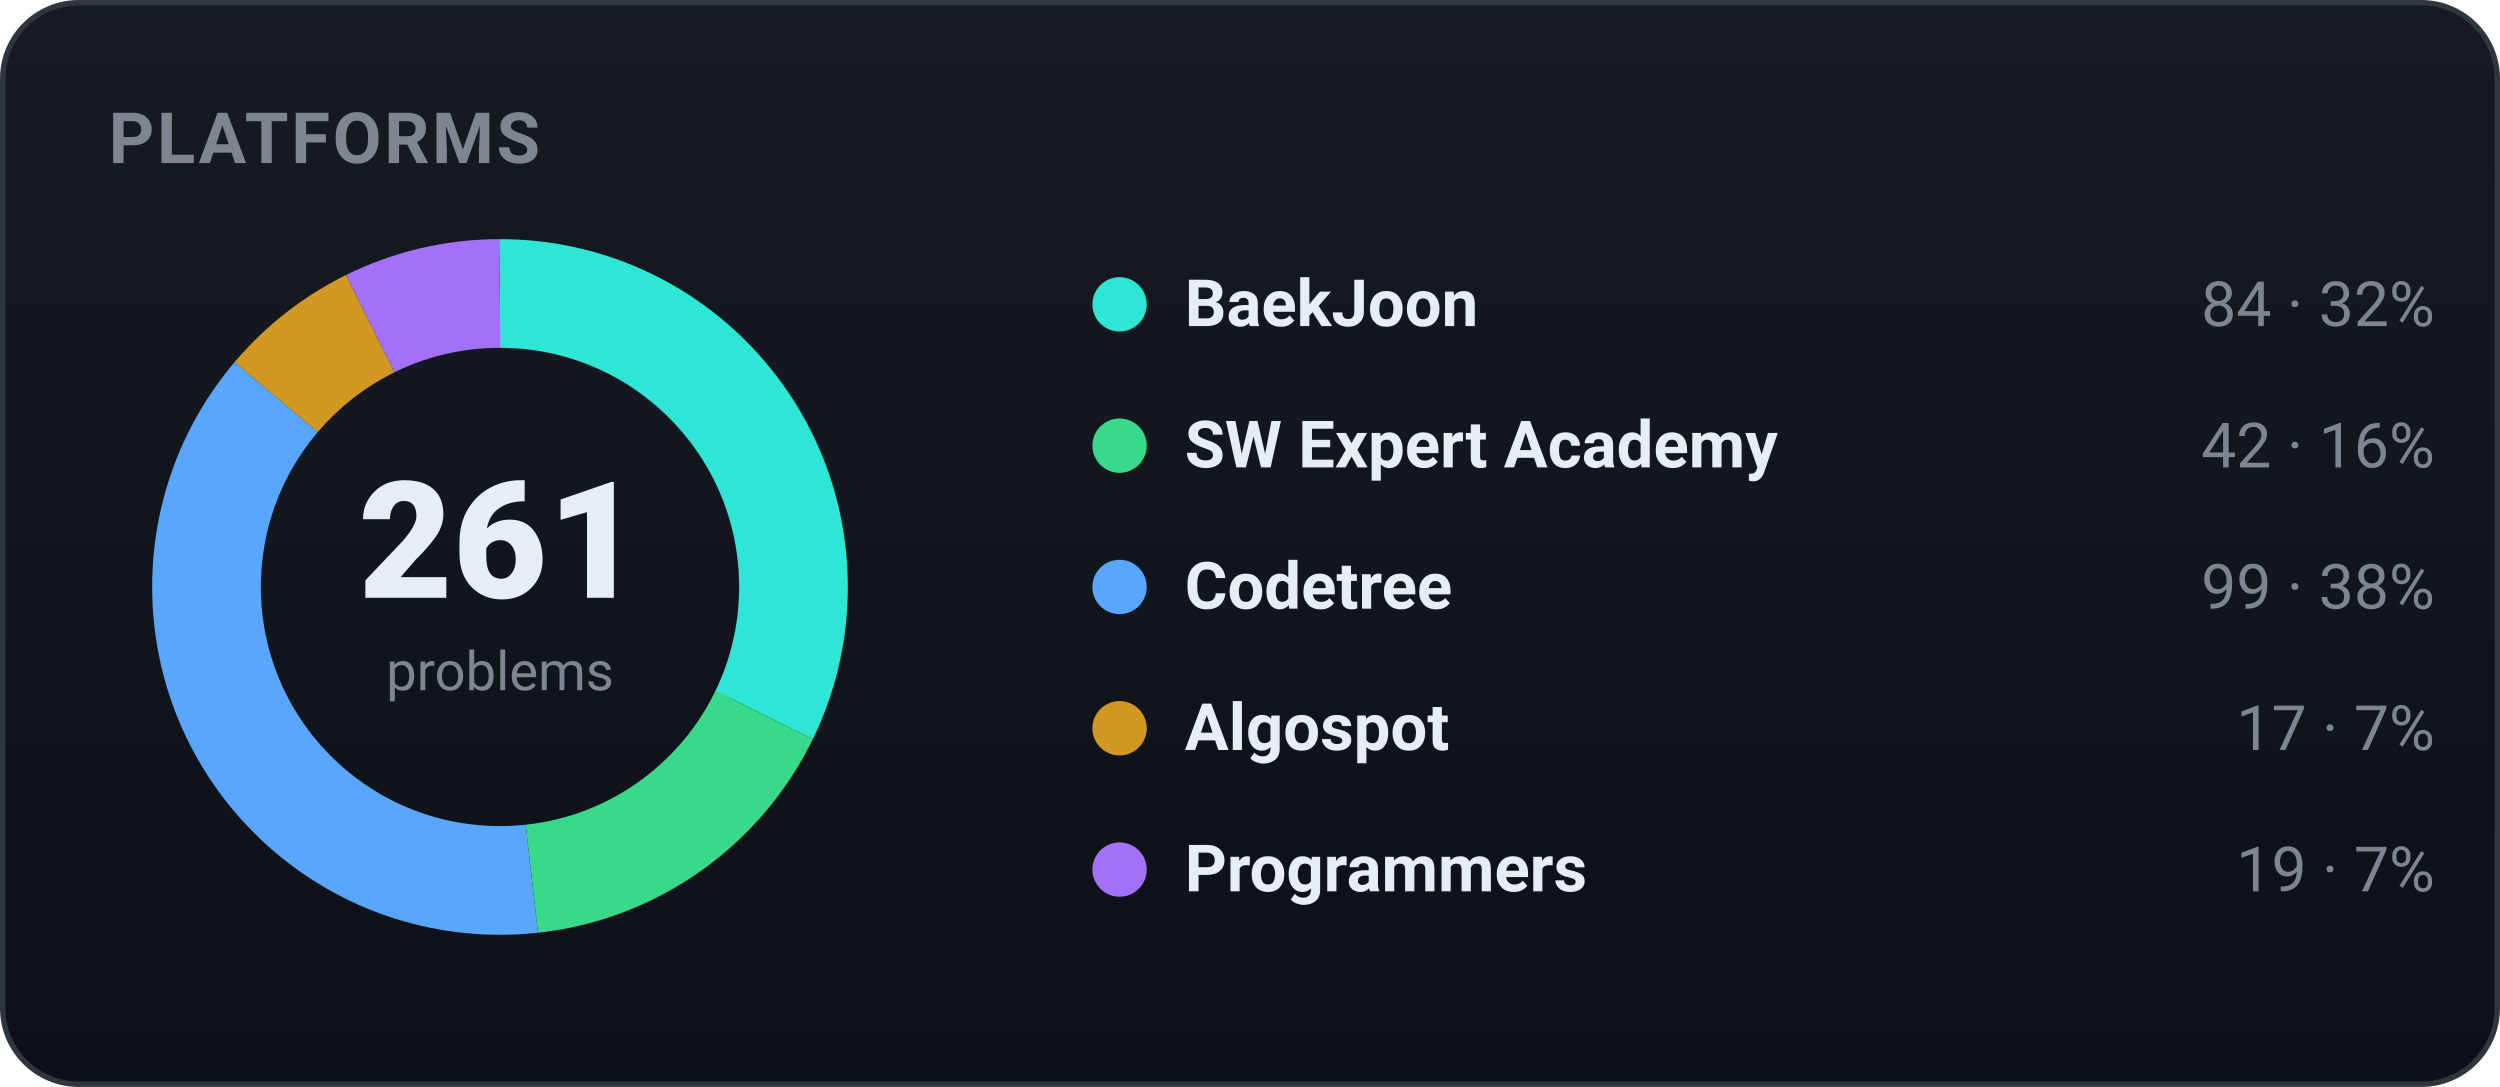
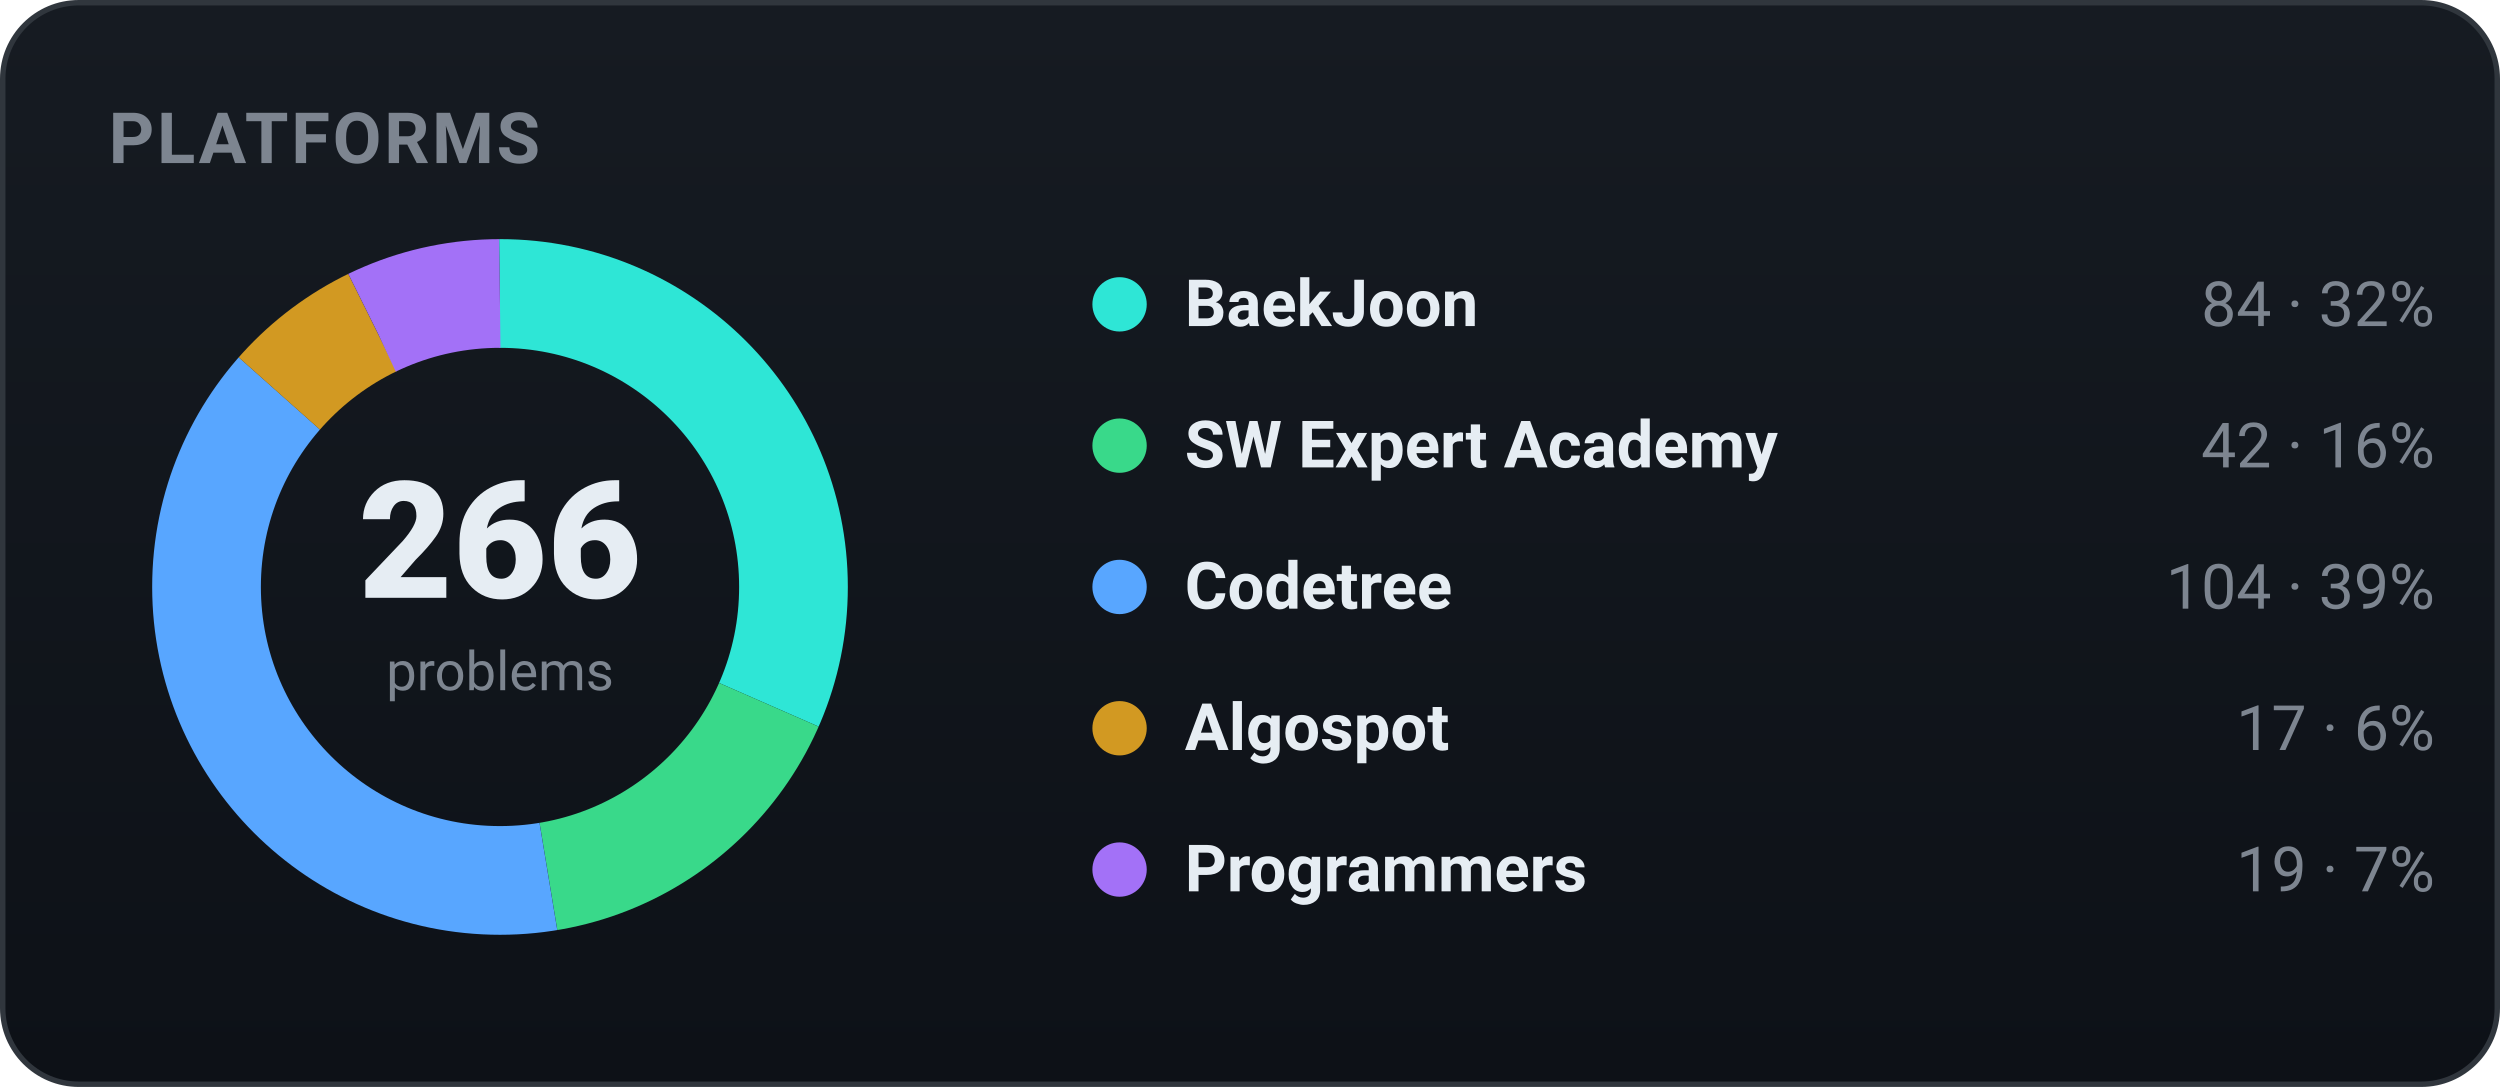
<svg xmlns="http://www.w3.org/2000/svg" width="460" height="200" viewBox="0 0 460 200" role="img" font-family="-apple-system,BlinkMacSystemFont,'Segoe UI',Roboto,'Apple SD Gothic Neo','Malgun Gothic',sans-serif">
  <defs>
    <linearGradient id="bgg" x1="0" y1="0" x2="0" y2="1">
      <stop offset="0" stop-color="#161b22" />
      <stop offset="1" stop-color="#0d1117" />
    </linearGradient>
  </defs>
  <rect x="0.5" y="0.5" width="459" height="199" rx="14" fill="url(#bgg)" stroke="#30363d" />
  <text x="20" y="30" font-family="-apple-system,BlinkMacSystemFont,'Segoe UI',Roboto,'Apple SD Gothic Neo','Malgun Gothic',sans-serif" font-size="13" font-weight="700" fill="#7d8590" letter-spacing="0.5">PLATFORMS</text>
-   <circle cx="92" cy="108" r="54" fill="none" stroke="#2ee6d6" stroke-width="20" stroke-dasharray="109.20 230.09" stroke-dashoffset="-0.00" transform="rotate(-90 92 108)" />
-   <circle cx="92" cy="108" r="54" fill="none" stroke="#39d98a" stroke-width="20" stroke-dasharray="54.60 284.69" stroke-dashoffset="-109.20" transform="rotate(-90 92 108)" />
-   <circle cx="92" cy="108" r="54" fill="none" stroke="#58a6ff" stroke-width="20" stroke-dasharray="128.70 210.60" stroke-dashoffset="-163.80" transform="rotate(-90 92 108)" />
-   <circle cx="92" cy="108" r="54" fill="none" stroke="#d29922" stroke-width="20" stroke-dasharray="22.10 317.19" stroke-dashoffset="-292.49" transform="rotate(-90 92 108)" />
-   <circle cx="92" cy="108" r="54" fill="none" stroke="#a371f7" stroke-width="20" stroke-dasharray="24.70 314.59" stroke-dashoffset="-314.59" transform="rotate(-90 92 108)" />
-   <text x="92" y="110" text-anchor="middle" font-size="30" font-weight="800" fill="#e6edf3">261</text>
+   <circle cx="92" cy="108" r="54" fill="none" stroke="#2ee6d6" stroke-width="20" stroke-dasharray="107.14 232.15" stroke-dashoffset="-0.00" transform="rotate(-90 92 108)" />
+   <circle cx="92" cy="108" r="54" fill="none" stroke="#39d98a" stroke-width="20" stroke-dasharray="53.57 285.72" stroke-dashoffset="-107.14" transform="rotate(-90 92 108)" />
+   <circle cx="92" cy="108" r="54" fill="none" stroke="#58a6ff" stroke-width="20" stroke-dasharray="132.66 206.64" stroke-dashoffset="-160.72" transform="rotate(-90 92 108)" />
+   <circle cx="92" cy="108" r="54" fill="none" stroke="#d29922" stroke-width="20" stroke-dasharray="21.68 317.61" stroke-dashoffset="-293.37" transform="rotate(-90 92 108)" />
+   <circle cx="92" cy="108" r="54" fill="none" stroke="#a371f7" stroke-width="20" stroke-dasharray="24.24 315.06" stroke-dashoffset="-315.06" transform="rotate(-90 92 108)" />
+   <text x="92" y="110" text-anchor="middle" font-size="30" font-weight="800" fill="#e6edf3">266</text>
  <text x="92" y="127" text-anchor="middle" font-size="10" fill="#7d8590">problems</text>
  <circle cx="206" cy="56" r="5" fill="#2ee6d6" />
  <text x="218" y="60" font-size="12" font-weight="600" fill="#e6edf3">BaekJoon</text>
  <text x="448" y="60" text-anchor="end" font-size="11.5" fill="#7d8590">84 · 32%</text>
  <circle cx="206" cy="82" r="5" fill="#39d98a" />
  <text x="218" y="86" font-size="12" font-weight="600" fill="#e6edf3">SW Expert Academy</text>
  <text x="448" y="86" text-anchor="end" font-size="11.5" fill="#7d8590">42 · 16%</text>
  <circle cx="206" cy="108" r="5" fill="#58a6ff" />
  <text x="218" y="112" font-size="12" font-weight="600" fill="#e6edf3">Codetree</text>
-   <text x="448" y="112" text-anchor="end" font-size="11.5" fill="#7d8590">99 · 38%</text>
+   <text x="448" y="112" text-anchor="end" font-size="11.5" fill="#7d8590">104 · 39%</text>
  <circle cx="206" cy="134" r="5" fill="#d29922" />
  <text x="218" y="138" font-size="12" font-weight="600" fill="#e6edf3">Algospot</text>
-   <text x="448" y="138" text-anchor="end" font-size="11.5" fill="#7d8590">17 · 7%</text>
+   <text x="448" y="138" text-anchor="end" font-size="11.5" fill="#7d8590">17 · 6%</text>
  <circle cx="206" cy="160" r="5" fill="#a371f7" />
  <text x="218" y="164" font-size="12" font-weight="600" fill="#e6edf3">Programmers</text>
  <text x="448" y="164" text-anchor="end" font-size="11.5" fill="#7d8590">19 · 7%</text>
</svg>
